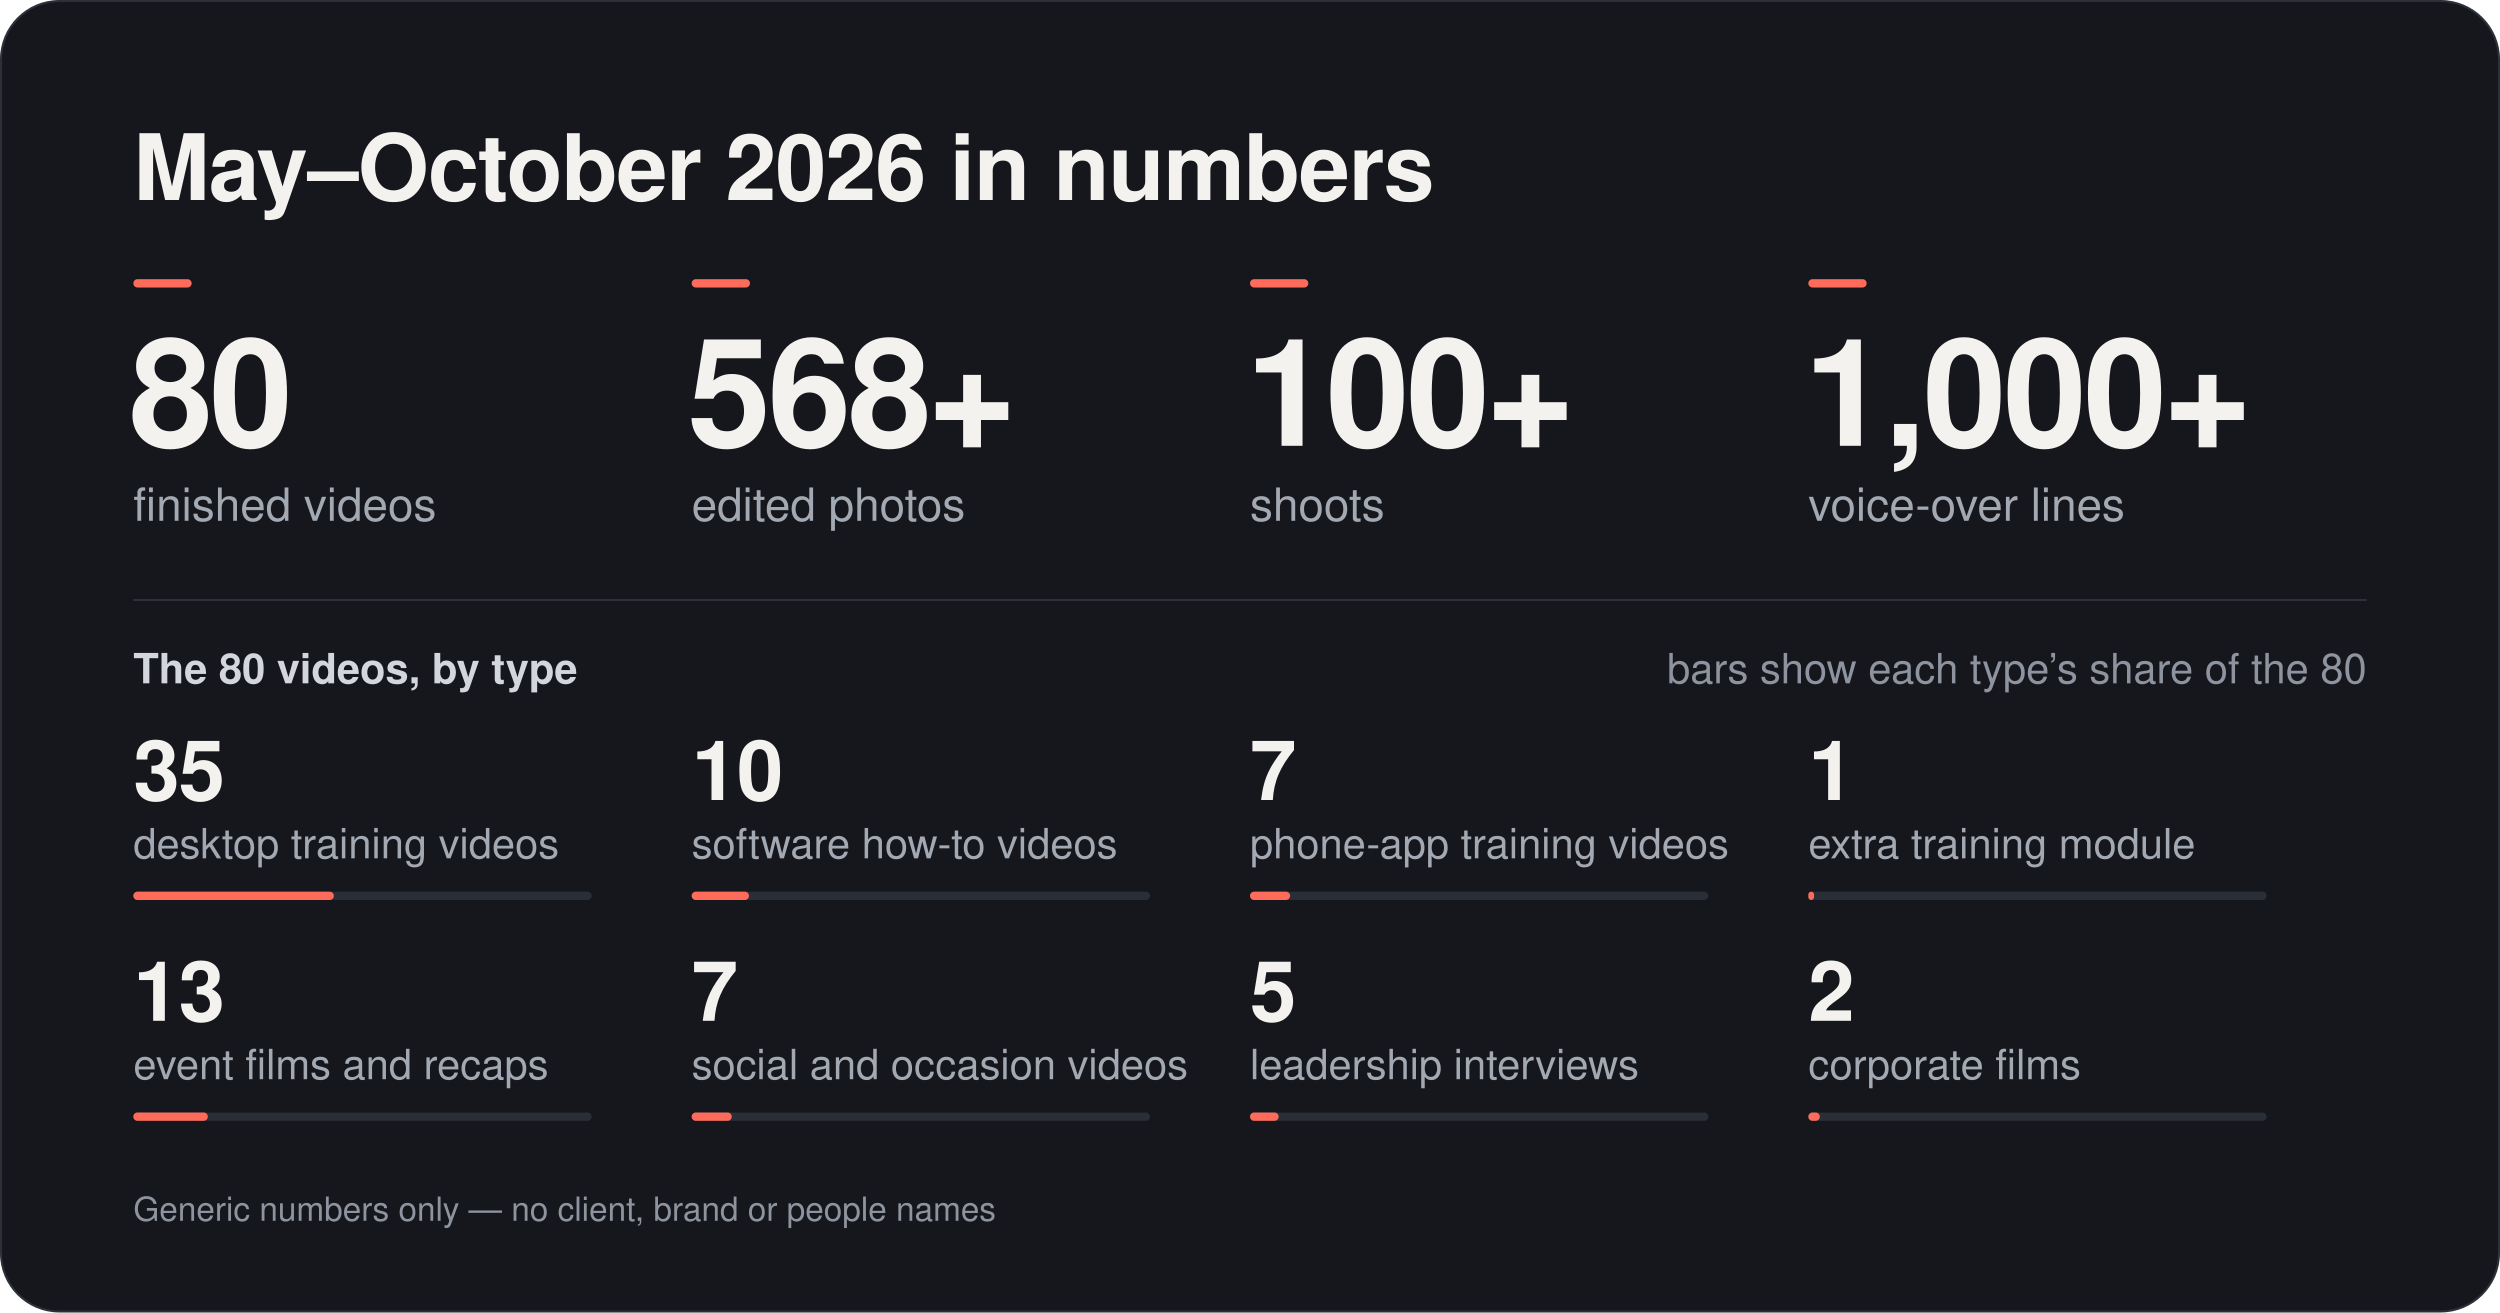
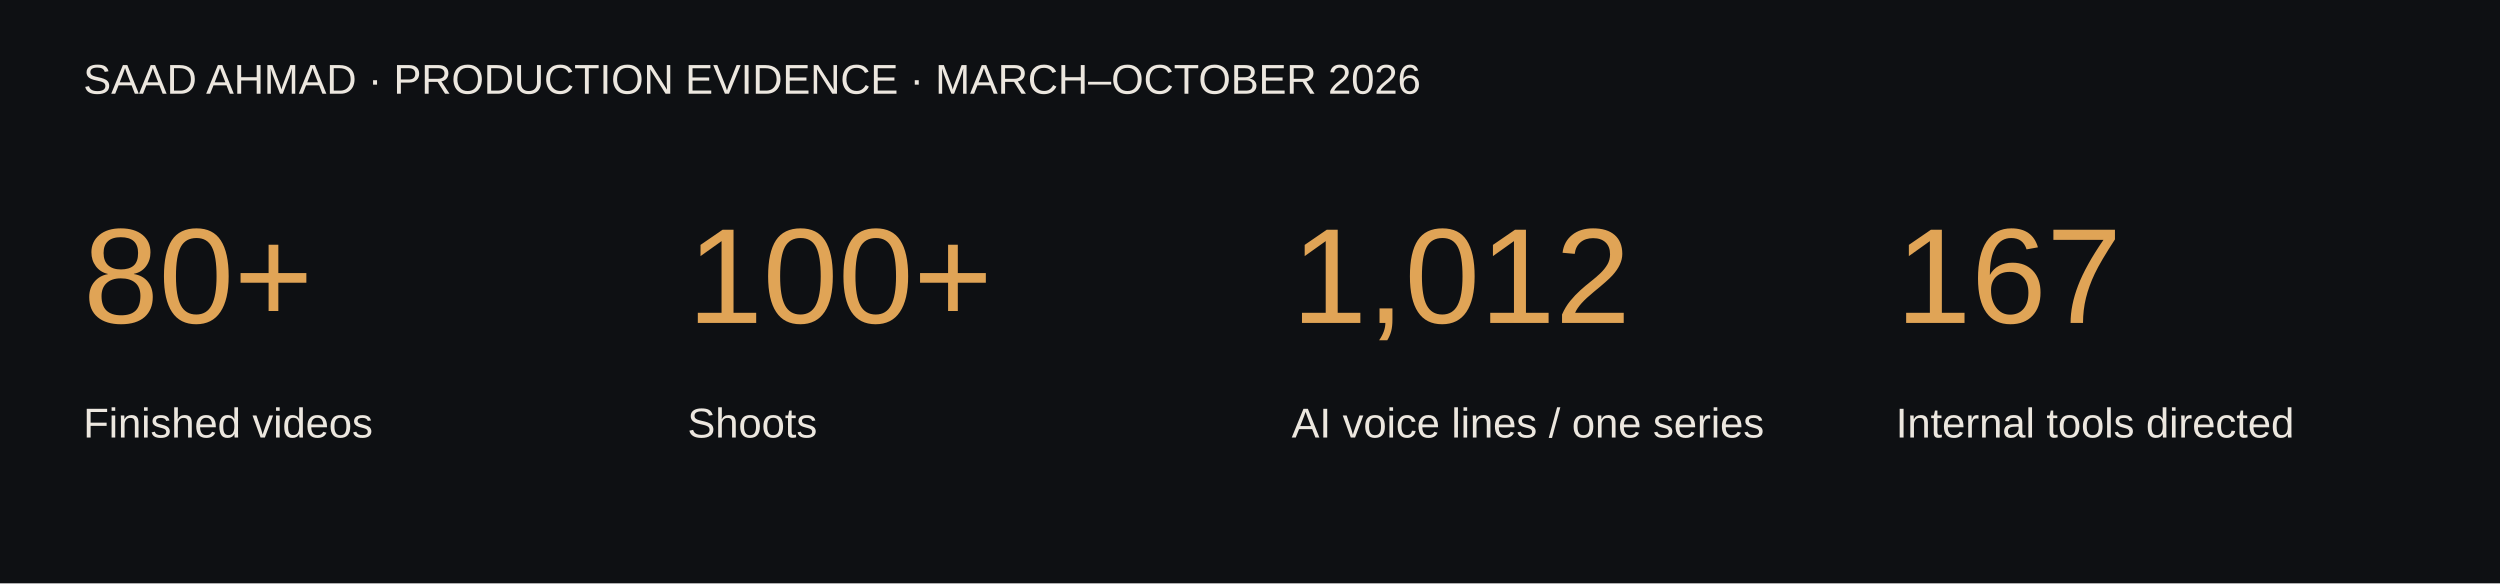
- <svg xmlns="http://www.w3.org/2000/svg" width="1200" height="630" viewBox="0 0 1200 630" role="img" aria-labelledby="t d">
-   <style>
-     text { font-family: -apple-system, BlinkMacSystemFont, "Segoe UI", Helvetica, Arial, sans-serif; }
-     .h { font-size: 44px; font-weight: 700; fill: #F4F2EE; letter-spacing: -0.5px; }
-     .big { font-size: 72px; font-weight: 700; fill: #F4F2EE; letter-spacing: -1.5px; }
-     .bl { font-size: 22px; font-weight: 400; fill: #A3A9B3; }
-     .cap { font-size: 20px; font-weight: 600; fill: #D3D6DC; }
-     .note { font-size: 20px; font-weight: 400; fill: #8E949F; }
-     .n { font-size: 40px; font-weight: 700; fill: #F4F2EE; letter-spacing: -0.5px; }
-     .l { font-size: 20px; font-weight: 400; fill: #A3A9B3; }
-     .f { font-size: 16px; font-weight: 400; fill: #8E949F; }
-     .acc { fill: #FF6B5A; }
-     .trk { fill: #2A2E37; }
-   </style>
-   <rect x="0.5" y="0.5" width="1199" height="629" rx="28" fill="#15171C" stroke="#2C3039" />
-   <text class="h" x="64" y="96">May–October 2026 in numbers</text>
-   <g>
-     <rect class="acc" x="64" y="134" width="28" height="4" rx="2" />
-     <text class="big" x="62" y="214">80</text>
-     <text class="bl" x="64" y="250">finished videos</text>
-     <rect class="acc" x="332" y="134" width="28" height="4" rx="2" />
-     <text class="big" x="330" y="214">568+</text>
-     <text class="bl" x="332" y="250">edited photos</text>
-     <rect class="acc" x="600" y="134" width="28" height="4" rx="2" />
-     <text class="big" x="598" y="214">100+</text>
-     <text class="bl" x="600" y="250">shoots</text>
-     <rect class="acc" x="868" y="134" width="28" height="4" rx="2" />
-     <text class="big" x="866" y="214">1,000+</text>
-     <text class="bl" x="868" y="250">voice-over lines</text>
+ <svg xmlns="http://www.w3.org/2000/svg" width="1200" height="280" viewBox="0 0 1200 280" role="img" aria-labelledby="title desc">
+   <rect width="1200" height="280" fill="#0e1013" />
+   <g fill="#ece7df" font-family="Arial, sans-serif">
+     <text x="40" y="45" font-size="20">SAAD AHMAD · PRODUCTION EVIDENCE · MARCH–OCTOBER 2026</text>
+     <text x="40" y="155" font-size="65" fill="#e0a456">80+</text>
+     <text x="40" y="210" font-size="20">Finished videos</text>
+     <text x="330" y="155" font-size="65" fill="#e0a456">100+</text>
+     <text x="330" y="210" font-size="20">Shoots</text>
+     <text x="620" y="155" font-size="65" fill="#e0a456">1,012</text>
+     <text x="620" y="210" font-size="20">AI voice lines / one series</text>
+     <text x="910" y="155" font-size="65" fill="#e0a456">167</text>
+     <text x="910" y="210" font-size="20">Internal tools directed</text>
  </g>
-   <line x1="64" y1="288" x2="1136" y2="288" stroke="#2C3039" stroke-width="1" />
-   <text class="cap" x="64" y="328">The 80 videos, by type</text>
-   <text class="note" x="1136" y="328" text-anchor="end">bars show each type’s share of the 80</text>
-   <g>
-     <text class="n" x="64" y="384">35</text>
-     <text class="l" x="64" y="412">desktop training videos</text>
-     <rect class="trk" x="64" y="428" width="220" height="4" rx="2" />
-     <rect class="acc" x="64" y="428" width="96.25" height="4" rx="2" />
-     <text class="n" x="332" y="384">10</text>
-     <text class="l" x="332" y="412">software how-to videos</text>
-     <rect class="trk" x="332" y="428" width="220" height="4" rx="2" />
-     <rect class="acc" x="332" y="428" width="27.5" height="4" rx="2" />
-     <text class="n" x="600" y="384">7</text>
-     <text class="l" x="600" y="412">phone-app training videos</text>
-     <rect class="trk" x="600" y="428" width="220" height="4" rx="2" />
-     <rect class="acc" x="600" y="428" width="19.25" height="4" rx="2" />
-     <text class="n" x="868" y="384">1</text>
-     <text class="l" x="868" y="412">extra training module</text>
-     <rect class="trk" x="868" y="428" width="220" height="4" rx="2" />
-     <rect class="acc" x="868" y="428" width="2.75" height="4" rx="1.375" />
-   </g>
-   <g>
-     <text class="n" x="64" y="490">13</text>
-     <text class="l" x="64" y="518">event films and recaps</text>
-     <rect class="trk" x="64" y="534" width="220" height="4" rx="2" />
-     <rect class="acc" x="64" y="534" width="35.75" height="4" rx="2" />
-     <text class="n" x="332" y="490">7</text>
-     <text class="l" x="332" y="518">social and occasion videos</text>
-     <rect class="trk" x="332" y="534" width="220" height="4" rx="2" />
-     <rect class="acc" x="332" y="534" width="19.25" height="4" rx="2" />
-     <text class="n" x="600" y="490">5</text>
-     <text class="l" x="600" y="518">leadership interviews</text>
-     <rect class="trk" x="600" y="534" width="220" height="4" rx="2" />
-     <rect class="acc" x="600" y="534" width="13.75" height="4" rx="2" />
-     <text class="n" x="868" y="490">2</text>
-     <text class="l" x="868" y="518">corporate films</text>
-     <rect class="trk" x="868" y="534" width="220" height="4" rx="2" />
-     <rect class="acc" x="868" y="534" width="5.5" height="4" rx="2" />
-   </g>
-   <text class="f" x="64" y="586">Generic numbers only — no client, brand or people names</text>
</svg>
